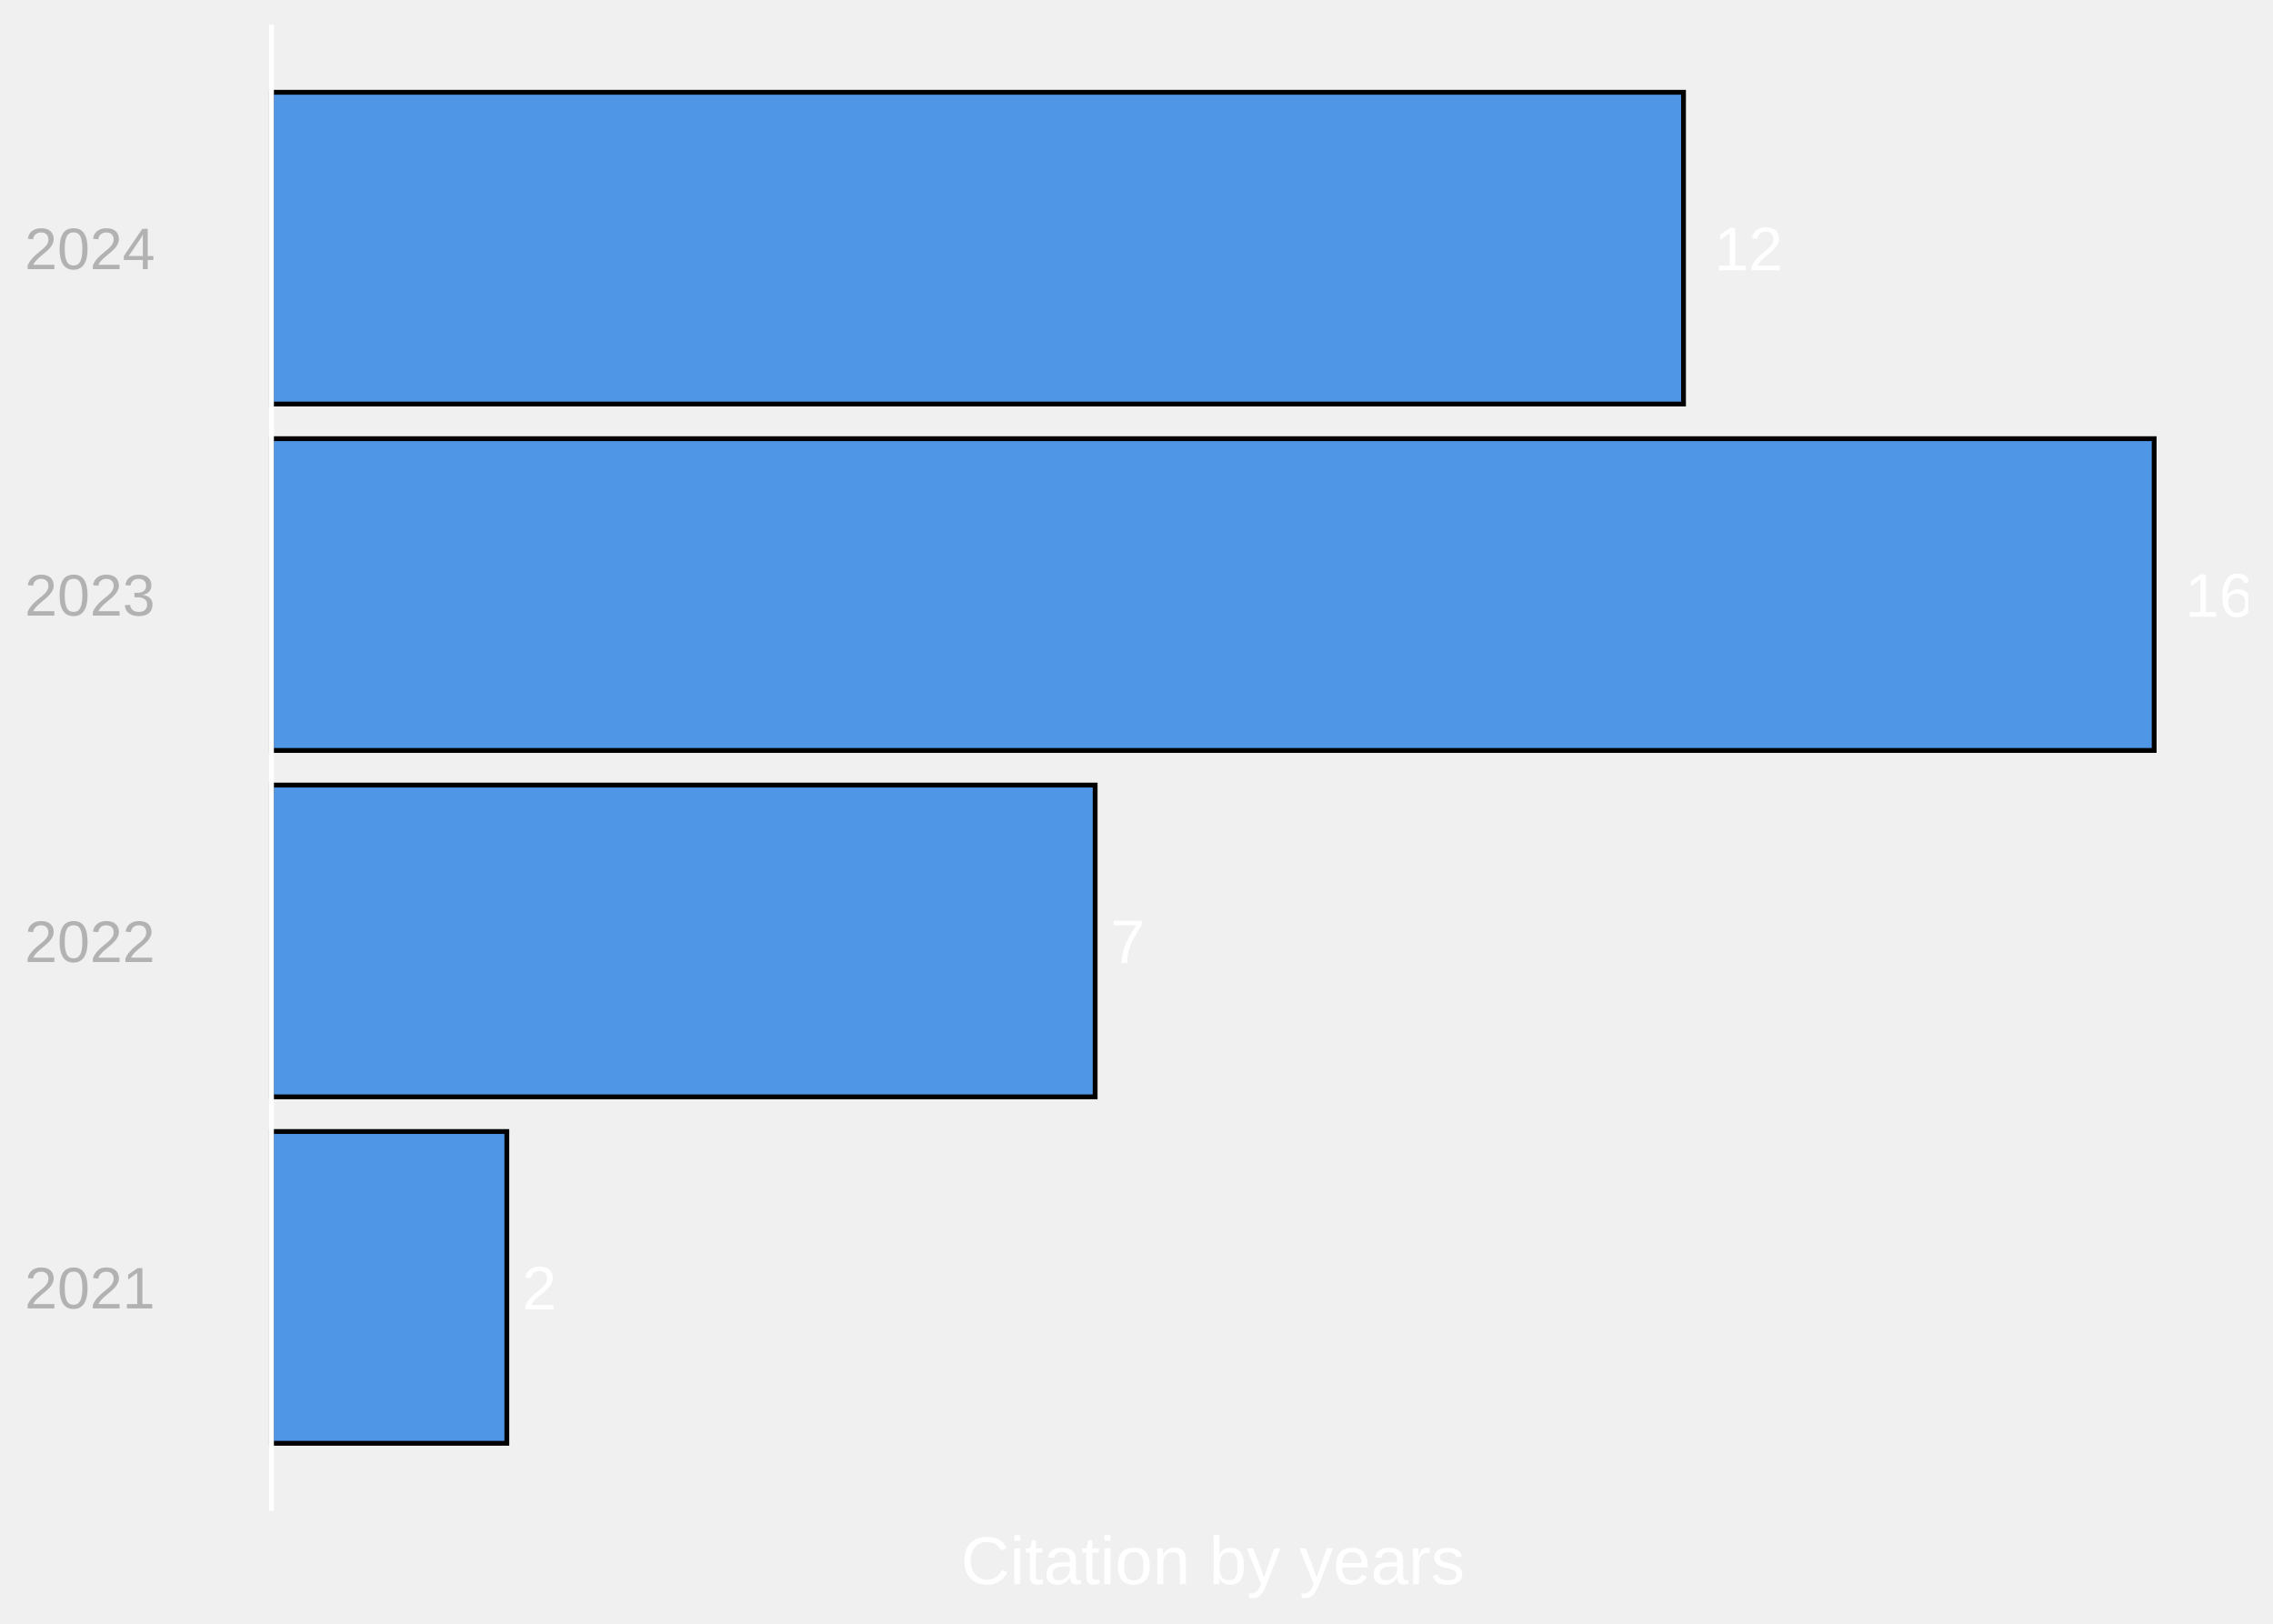
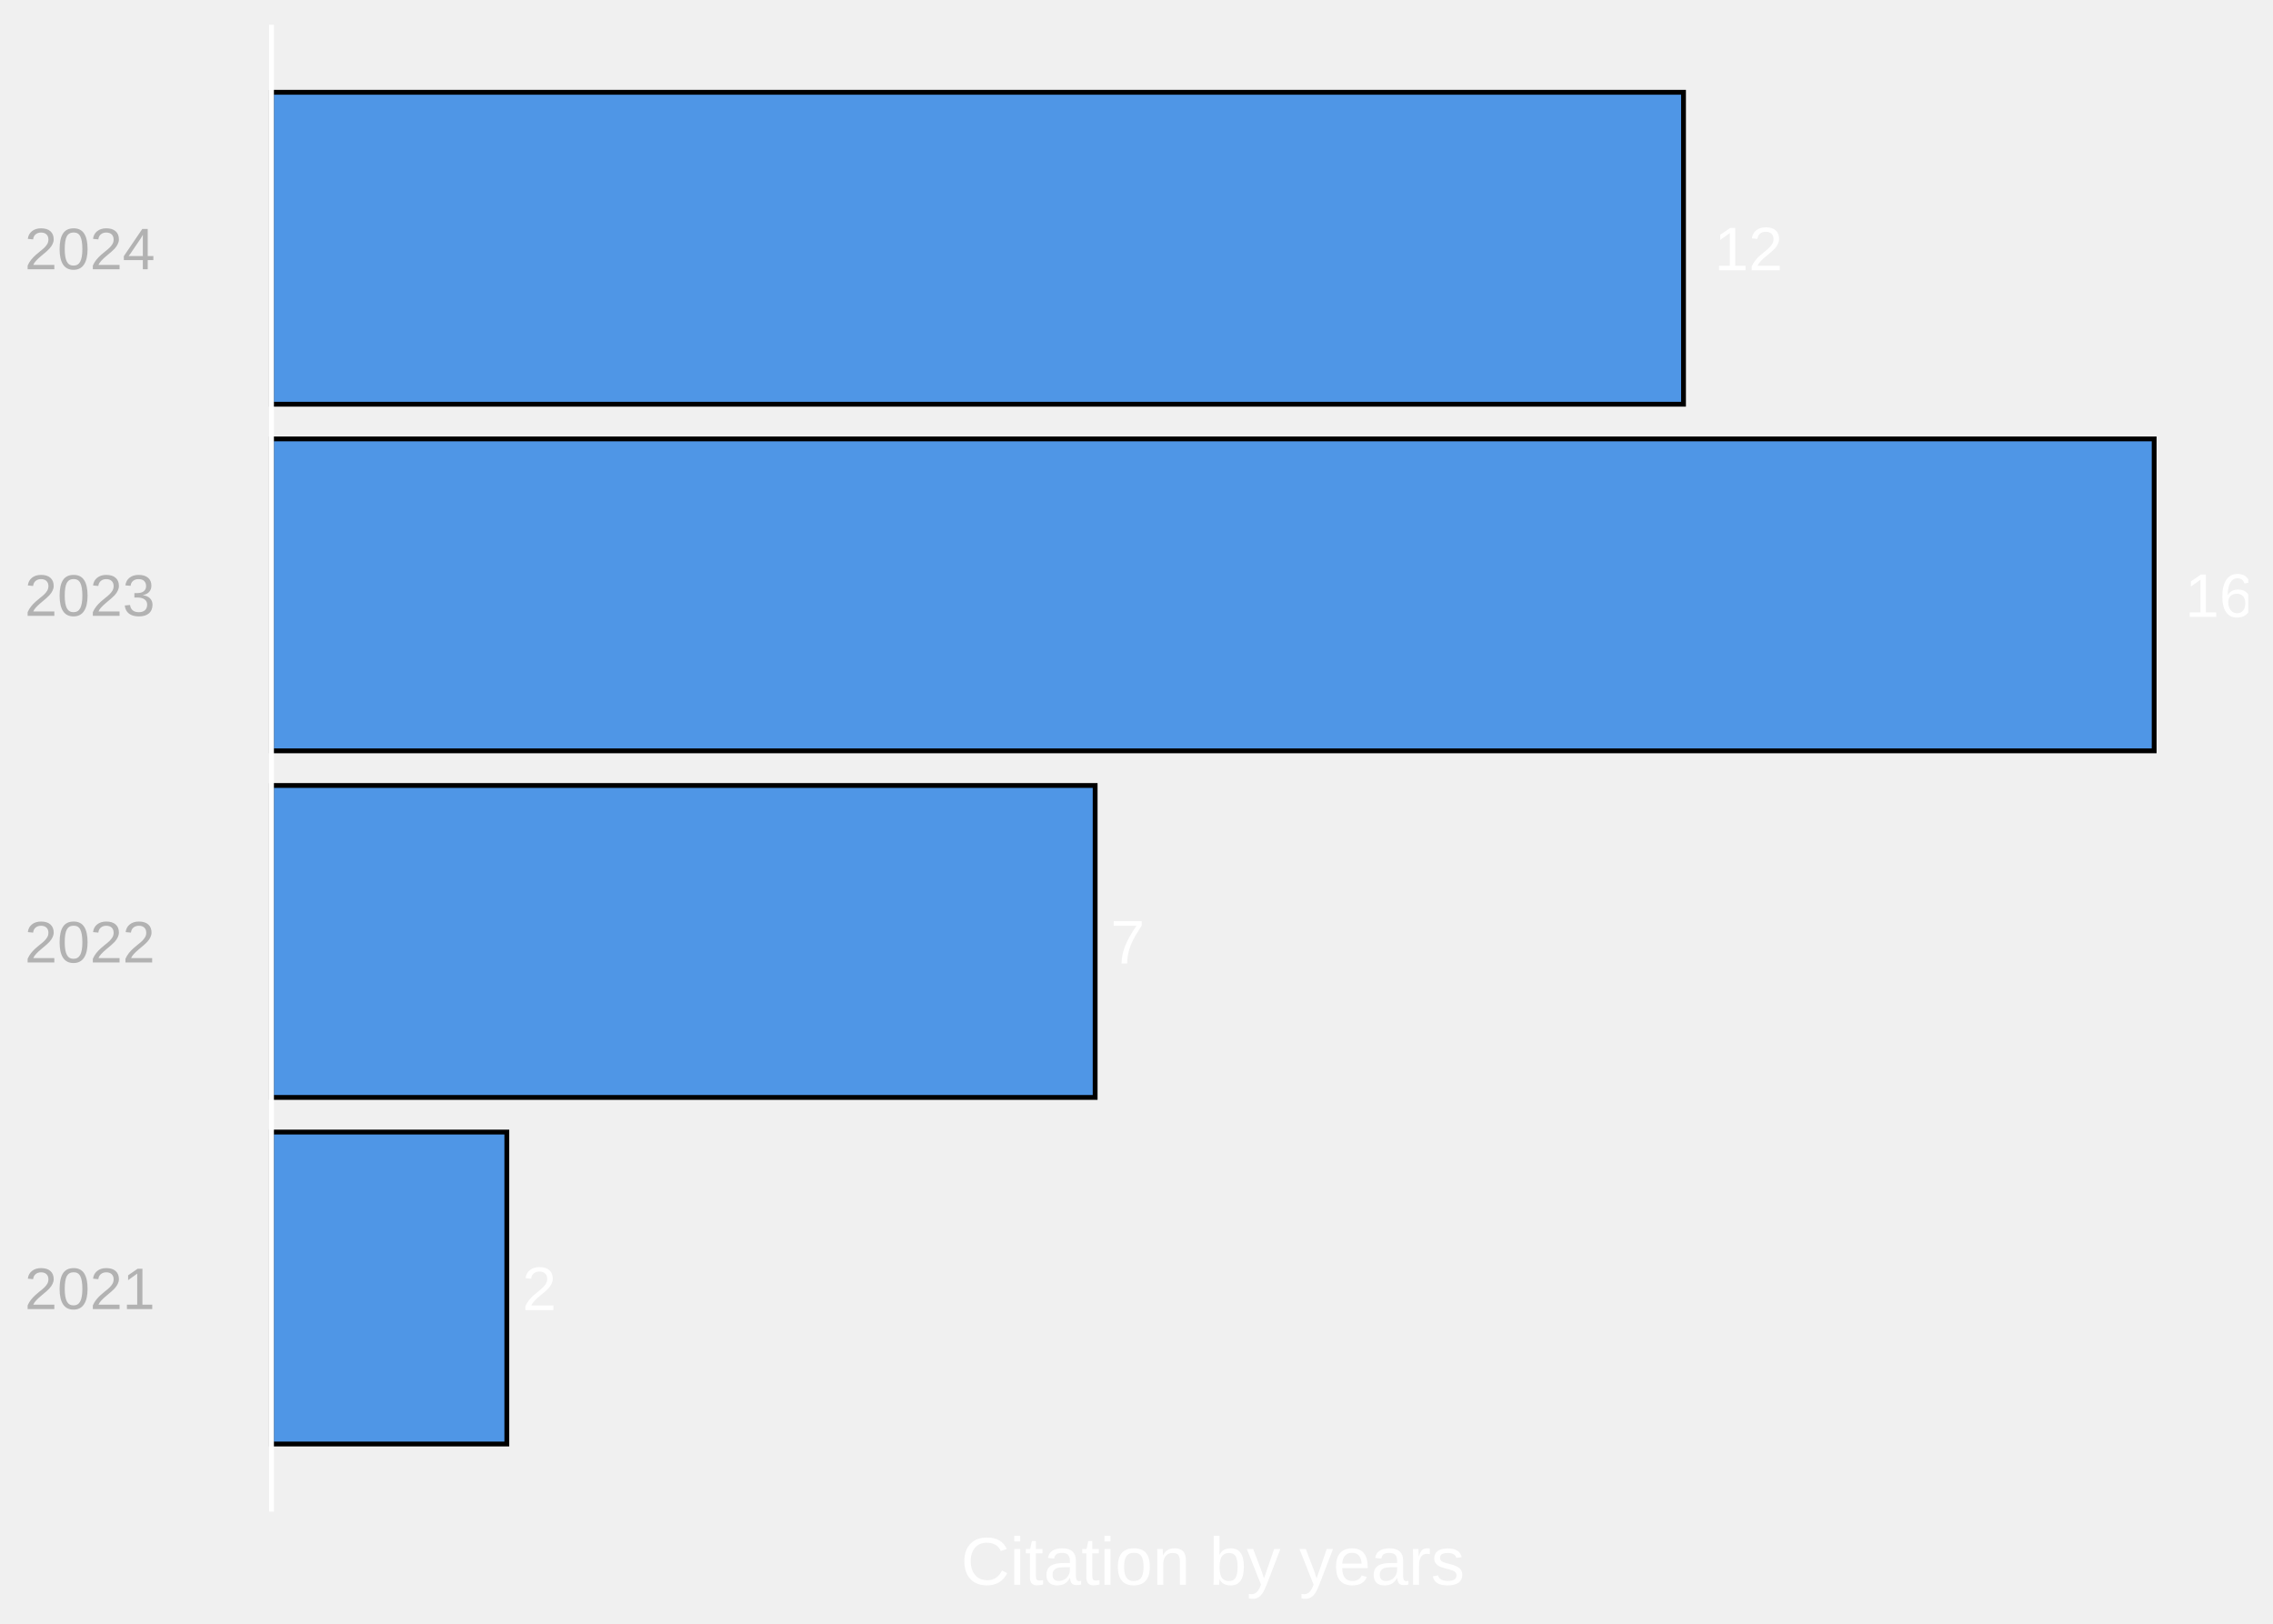
<svg xmlns="http://www.w3.org/2000/svg" class="svglite" width="504.00pt" height="360.00pt" viewBox="0 0 504.00 360.00">
  <defs>
    <style type="text/css">
    .svglite line, .svglite polyline, .svglite polygon, .svglite path, .svglite rect, .svglite circle {
      fill: none;
      stroke: #000000;
      stroke-linecap: round;
      stroke-linejoin: round;
      stroke-miterlimit: 10.00;
    }
    .svglite text {
      white-space: pre;
    }
  </style>
  </defs>
  <rect width="100%" height="100%" style="stroke: none; fill: none;" />
  <defs>
    <clipPath id="cpMC4wMHw1MDQuMDB8MC4wMHwzNjAuMDA=">
      <rect x="0.00" y="0.00" width="504.00" height="360.00" />
    </clipPath>
  </defs>
  <g clip-path="url(#cpMC4wMHw1MDQuMDB8MC4wMHwzNjAuMDA=)">
</g>
  <defs>
-     <clipPath id="cpMzkuMzN8NDk4LjUyfDUuNDh8MzM0Ljk3">
-       <rect x="39.33" y="5.48" width="459.19" height="329.49" />
+     <clipPath id="cpMzkuMzN8NDk4LjUyfDUuNDh8MzM1LjE0">
+       <rect x="39.33" y="5.48" width="459.19" height="329.66" />
    </clipPath>
  </defs>
-   <g clip-path="url(#cpMzkuMzN8NDk4LjUyfDUuNDh8MzM0Ljk3)">
-     <rect x="60.20" y="250.87" width="52.18" height="69.12" style="stroke-width: 1.07; stroke-linecap: butt; stroke-linejoin: miter; fill: #2780E3; fill-opacity: 0.80;" />
-     <rect x="60.20" y="174.06" width="182.63" height="69.12" style="stroke-width: 1.07; stroke-linecap: butt; stroke-linejoin: miter; fill: #2780E3; fill-opacity: 0.80;" />
-     <rect x="60.20" y="97.26" width="417.45" height="69.12" style="stroke-width: 1.07; stroke-linecap: butt; stroke-linejoin: miter; fill: #2780E3; fill-opacity: 0.80;" />
-     <rect x="60.20" y="20.46" width="313.09" height="69.12" style="stroke-width: 1.07; stroke-linecap: butt; stroke-linejoin: miter; fill: #2780E3; fill-opacity: 0.80;" />
-     <text x="115.80" y="290.33" style="font-size: 13.66px;fill: #FFFFFF; font-family: &quot;Arial&quot;;" textLength="7.60px" lengthAdjust="spacingAndGlyphs">2</text>
-     <text x="246.25" y="213.52" style="font-size: 13.66px;fill: #FFFFFF; font-family: &quot;Arial&quot;;" textLength="7.60px" lengthAdjust="spacingAndGlyphs">7</text>
-     <text x="484.48" y="136.72" style="font-size: 13.66px;fill: #FFFFFF; font-family: &quot;Arial&quot;;" textLength="15.19px" lengthAdjust="spacingAndGlyphs">16</text>
-     <text x="380.12" y="59.92" style="font-size: 13.66px;fill: #FFFFFF; font-family: &quot;Arial&quot;;" textLength="15.19px" lengthAdjust="spacingAndGlyphs">12</text>
-     <line x1="60.20" y1="334.97" x2="60.20" y2="5.48" style="stroke-width: 1.07; stroke: #FFFFFF; stroke-linecap: butt;" />
+   <g clip-path="url(#cpMzkuMzN8NDk4LjUyfDUuNDh8MzM1LjE0)">
+     <rect x="60.20" y="250.99" width="52.18" height="69.16" style="stroke-width: 1.07; stroke-linecap: butt; stroke-linejoin: miter; fill: #2780E3; fill-opacity: 0.80;" />
+     <rect x="60.20" y="174.15" width="182.63" height="69.16" style="stroke-width: 1.07; stroke-linecap: butt; stroke-linejoin: miter; fill: #2780E3; fill-opacity: 0.80;" />
+     <rect x="60.20" y="97.31" width="417.45" height="69.16" style="stroke-width: 1.07; stroke-linecap: butt; stroke-linejoin: miter; fill: #2780E3; fill-opacity: 0.80;" />
+     <rect x="60.20" y="20.46" width="313.09" height="69.16" style="stroke-width: 1.07; stroke-linecap: butt; stroke-linejoin: miter; fill: #2780E3; fill-opacity: 0.80;" />
+     <text x="115.80" y="290.46" style="font-size: 13.66px;fill: #FFFFFF; font-family: &quot;Arial&quot;;" textLength="7.60px" lengthAdjust="spacingAndGlyphs">2</text>
+     <text x="246.25" y="213.62" style="font-size: 13.66px;fill: #FFFFFF; font-family: &quot;Arial&quot;;" textLength="7.60px" lengthAdjust="spacingAndGlyphs">7</text>
+     <text x="484.48" y="136.78" style="font-size: 13.66px;fill: #FFFFFF; font-family: &quot;Arial&quot;;" textLength="15.19px" lengthAdjust="spacingAndGlyphs">16</text>
+     <text x="380.12" y="59.93" style="font-size: 13.66px;fill: #FFFFFF; font-family: &quot;Arial&quot;;" textLength="15.19px" lengthAdjust="spacingAndGlyphs">12</text>
+     <line x1="60.20" y1="335.14" x2="60.20" y2="5.48" style="stroke-width: 1.07; stroke: #FFFFFF; stroke-linecap: butt;" />
  </g>
  <g clip-path="url(#cpMC4wMHw1MDQuMDB8MC4wMHwzNjAuMDA=)">
-     <text x="34.39" y="290.09" text-anchor="end" style="font-size: 13.00px;fill: #B2B2B2; font-family: &quot;Arial&quot;;" textLength="28.92px" lengthAdjust="spacingAndGlyphs">2021</text>
-     <text x="34.39" y="213.29" text-anchor="end" style="font-size: 13.00px;fill: #B2B2B2; font-family: &quot;Arial&quot;;" textLength="28.92px" lengthAdjust="spacingAndGlyphs">2022</text>
-     <text x="34.39" y="136.48" text-anchor="end" style="font-size: 13.00px;fill: #B2B2B2; font-family: &quot;Arial&quot;;" textLength="28.92px" lengthAdjust="spacingAndGlyphs">2023</text>
-     <text x="34.39" y="59.68" text-anchor="end" style="font-size: 13.00px;fill: #B2B2B2; font-family: &quot;Arial&quot;;" textLength="28.92px" lengthAdjust="spacingAndGlyphs">2024</text>
-     <text x="268.92" y="351.21" text-anchor="middle" style="font-size: 15.00px;fill: #FFFFFF; font-family: &quot;Arial&quot;;" textLength="111.75px" lengthAdjust="spacingAndGlyphs">Citation by years</text>
+     <text x="34.39" y="290.23" text-anchor="end" style="font-size: 13.00px;fill: #B2B2B2; font-family: &quot;Arial&quot;;" textLength="28.92px" lengthAdjust="spacingAndGlyphs">2021</text>
+     <text x="34.39" y="213.39" text-anchor="end" style="font-size: 13.00px;fill: #B2B2B2; font-family: &quot;Arial&quot;;" textLength="28.92px" lengthAdjust="spacingAndGlyphs">2022</text>
+     <text x="34.39" y="136.54" text-anchor="end" style="font-size: 13.00px;fill: #B2B2B2; font-family: &quot;Arial&quot;;" textLength="28.92px" lengthAdjust="spacingAndGlyphs">2023</text>
+     <text x="34.39" y="59.70" text-anchor="end" style="font-size: 13.00px;fill: #B2B2B2; font-family: &quot;Arial&quot;;" textLength="28.92px" lengthAdjust="spacingAndGlyphs">2024</text>
+     <text x="268.92" y="351.36" text-anchor="middle" style="font-size: 15.00px;fill: #FFFFFF; font-family: &quot;Arial&quot;;" textLength="111.70px" lengthAdjust="spacingAndGlyphs">Citation by years</text>
  </g>
</svg>
